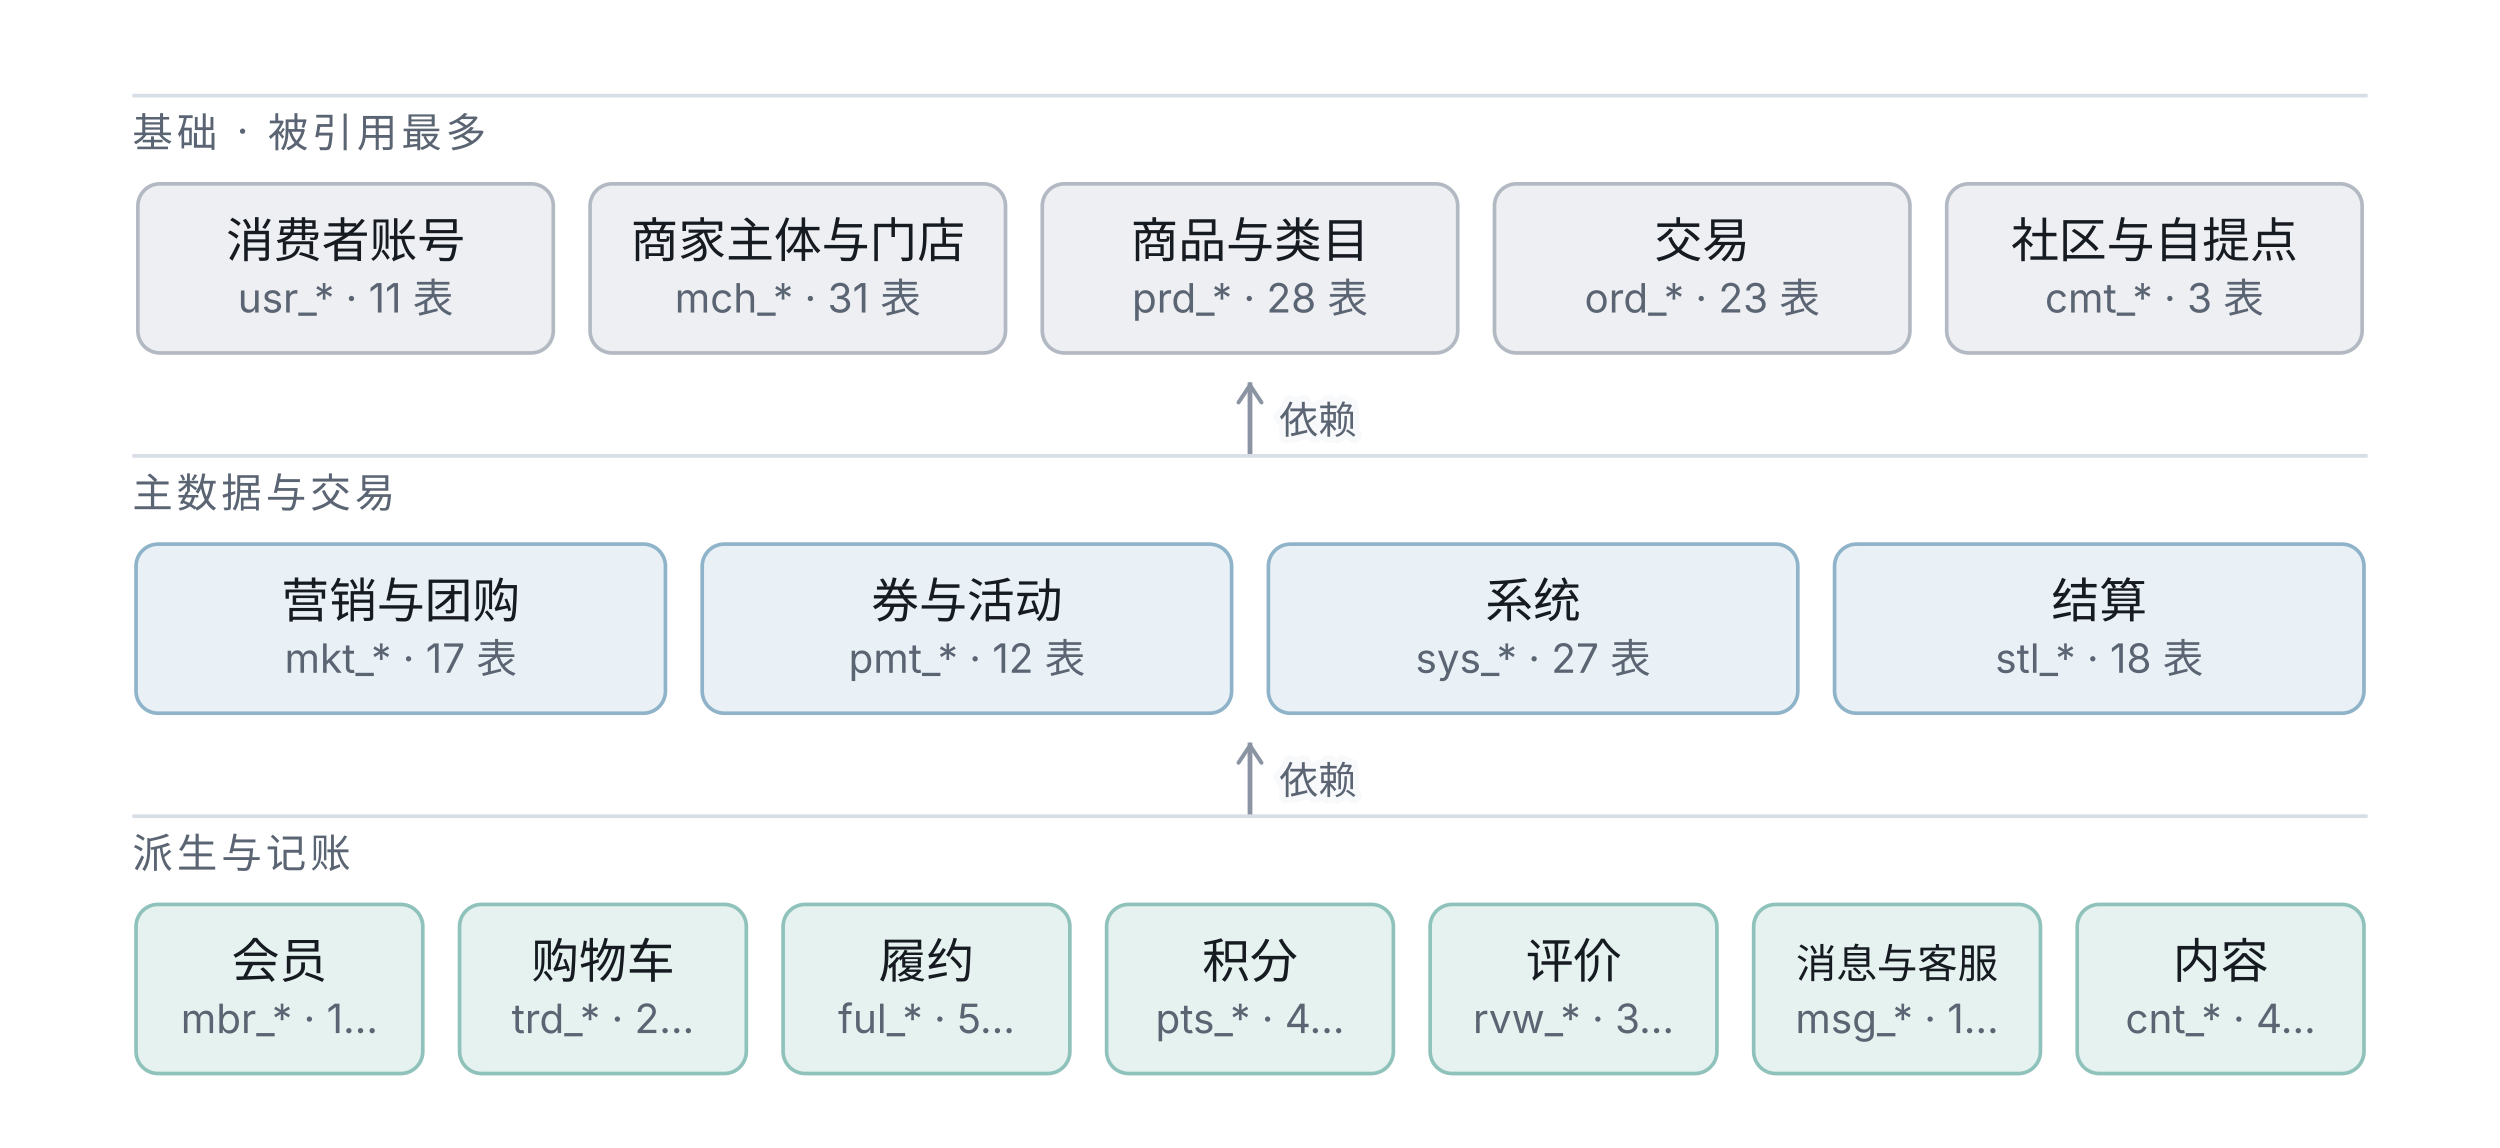
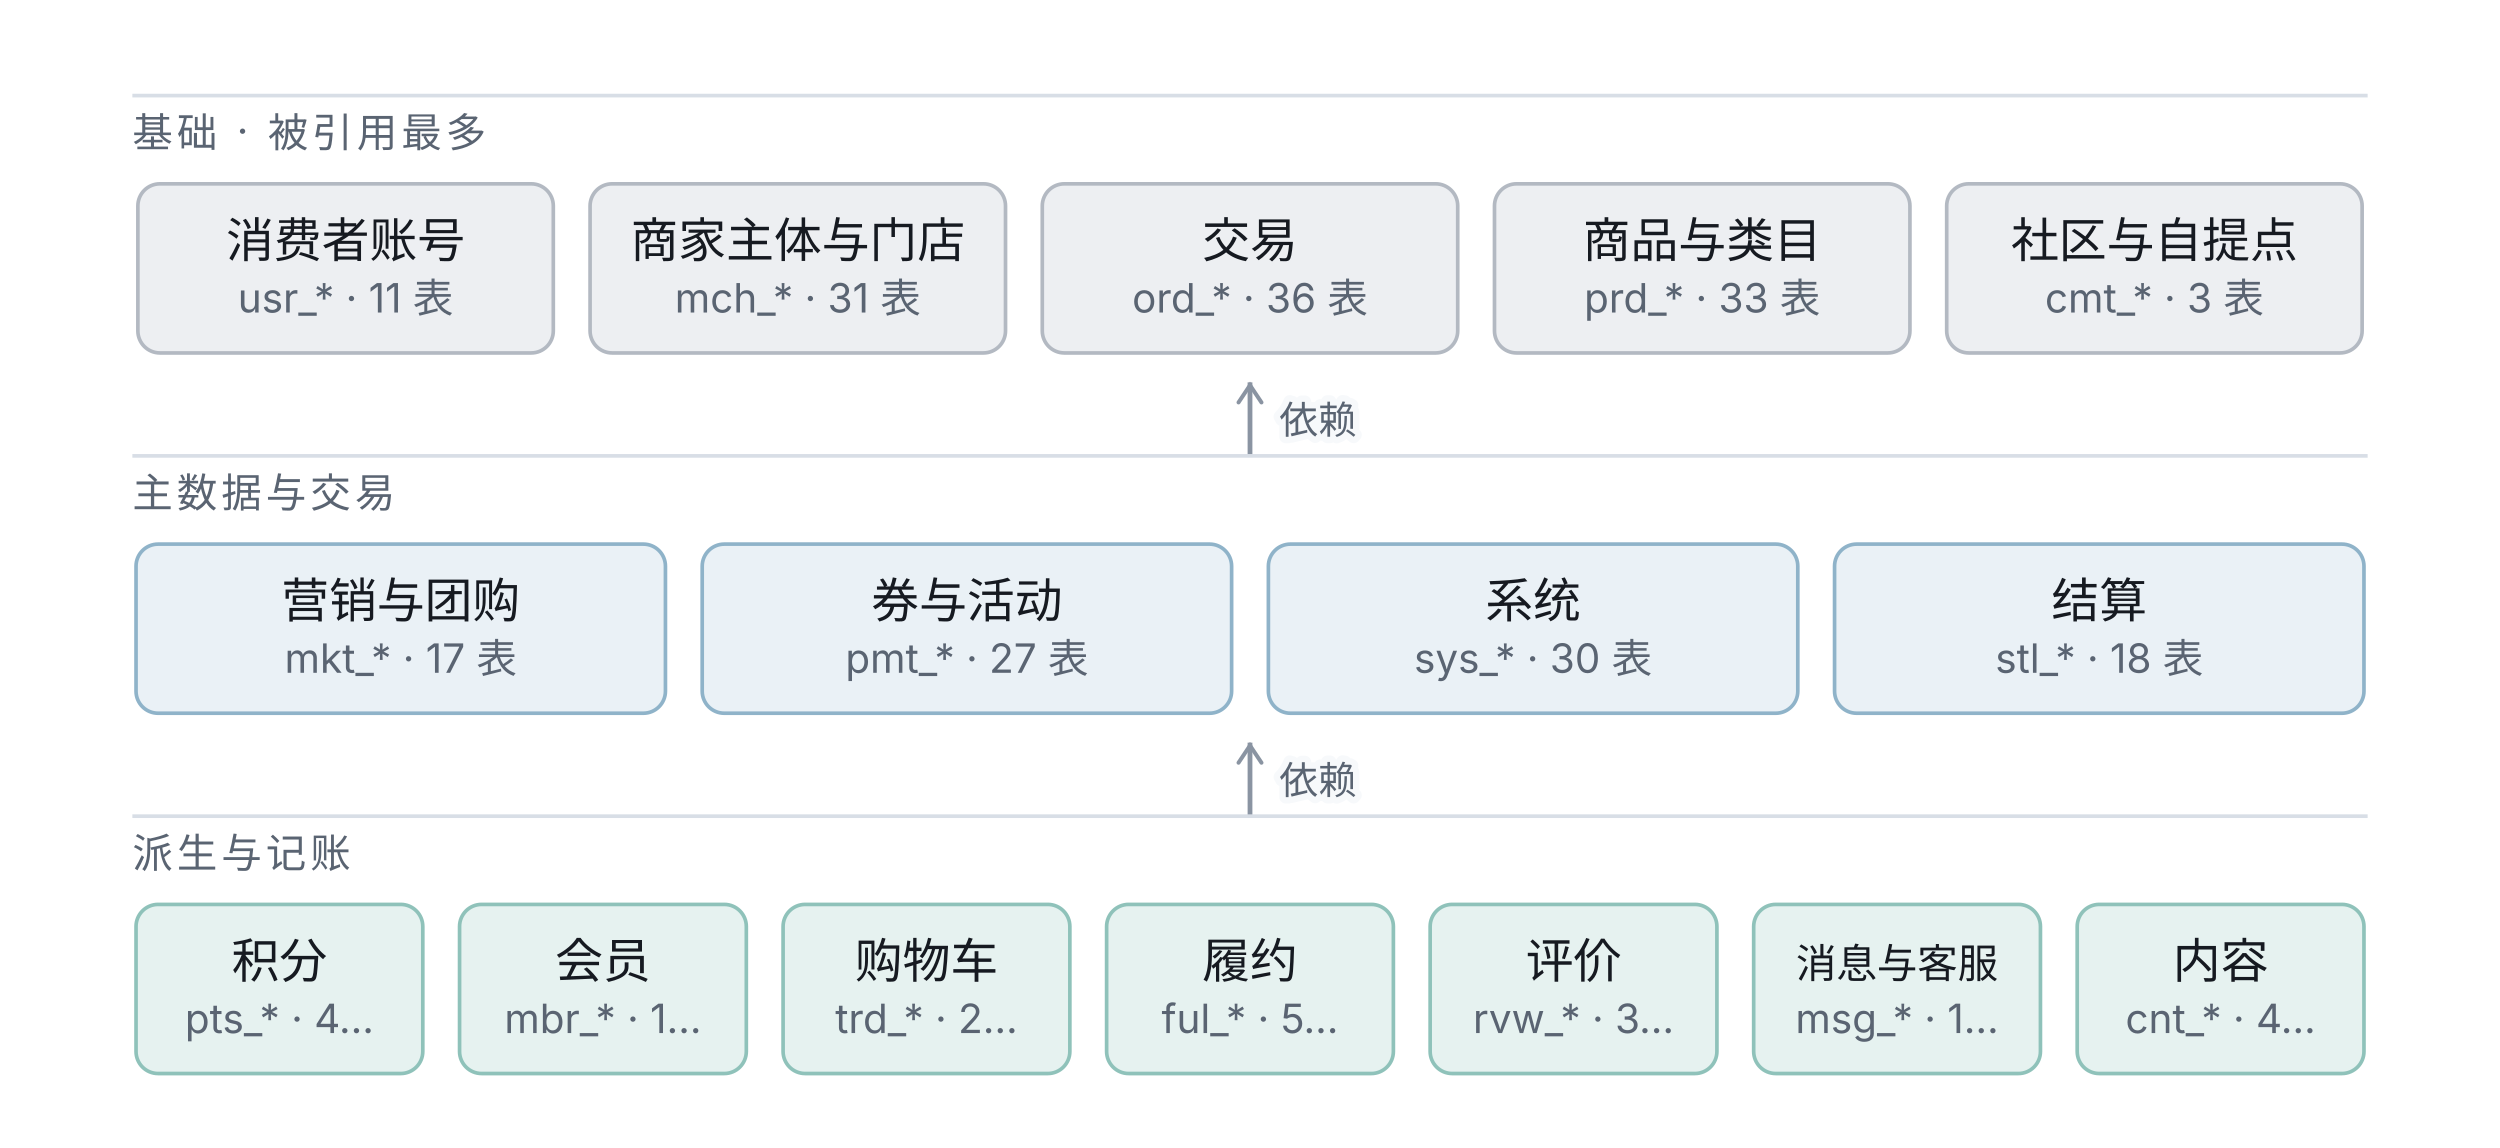
<svg xmlns="http://www.w3.org/2000/svg" width="680" height="312" viewBox="0 0 680 312" role="img" font-family="system-ui,-apple-system,'PingFang SC',sans-serif">
  <defs>
    <marker id="a" viewBox="0 0 10 10" refX="9" refY="5" markerWidth="6" markerHeight="6" orient="auto-start-reverse">
      <path d="M2 1L8 5L2 9" fill="none" stroke="#8A94A2" stroke-width="1.4" stroke-linecap="round" />
    </marker>
    <style>.n{font-weight:500;fill:#161A21}.s{font-size:11px;fill:#5A6472}
.l{font-size:10.5px;fill:#5A6472;paint-order:stroke;stroke:#F7F9FB;stroke-width:3.5;stroke-linejoin:round}.b{font-size:11px;fill:#5A6472;letter-spacing:.1em}
.ar{stroke:#8A94A2;stroke-width:1.3;fill:none}</style>
  </defs>
  <line x1="36" y1="26" x2="644" y2="26" stroke="#D8DEE6" />
  <text class="b" x="36" y="40">基础 · 被引用最多</text>
  <rect x="37.5" y="50" width="113" height="46" rx="6" fill="#EDEFF2" stroke="#B3B9C2" />
  <text class="n" x="94" y="70" text-anchor="middle" font-size="13">消费者账号</text>
  <text class="s" x="94" y="85" text-anchor="middle">usr_* · 11 表</text>
  <rect x="160.5" y="50" width="113" height="46" rx="6" fill="#EDEFF2" stroke="#B3B9C2" />
  <text class="n" x="217" y="70" text-anchor="middle" font-size="13">商家主体与门店</text>
  <text class="s" x="217" y="85" text-anchor="middle">mch_* · 31 表</text>
  <rect x="283.5" y="50" width="113" height="46" rx="6" fill="#EDEFF2" stroke="#B3B9C2" />
-   <text class="n" x="340" y="70" text-anchor="middle" font-size="13">商品与类目</text>
-   <text class="s" x="340" y="85" text-anchor="middle">prd_* · 28 表</text>
+   <text class="n" x="340" y="70" text-anchor="middle" font-size="13">交易</text>
+   <text class="s" x="340" y="85" text-anchor="middle">ord_* · 36 表</text>
  <rect x="406.5" y="50" width="113" height="46" rx="6" fill="#EDEFF2" stroke="#B3B9C2" />
-   <text class="n" x="463" y="70" text-anchor="middle" font-size="13">交易</text>
-   <text class="s" x="463" y="85" text-anchor="middle">ord_* · 23 表</text>
+   <text class="n" x="463" y="70" text-anchor="middle" font-size="13">商品与类目</text>
+   <text class="s" x="463" y="85" text-anchor="middle">prd_* · 33 表</text>
  <rect x="529.5" y="50" width="113" height="46" rx="6" fill="#EDEFF2" stroke="#B3B9C2" />
  <text class="n" x="586" y="70" text-anchor="middle" font-size="13">社区与自提点</text>
  <text class="s" x="586" y="85" text-anchor="middle">cmt_* · 3 表</text>
  <line class="ar" x1="340" y1="124" x2="340" y2="104" marker-end="url(#a)" />
  <text class="l" x="348" y="118">依赖</text>
  <line x1="36" y1="124" x2="644" y2="124" stroke="#D8DEE6" />
  <text class="b" x="36" y="138">主数据与交易</text>
  <rect x="37" y="148" width="144" height="46" rx="6" fill="#EAF1F6" stroke="#8FB3C9" />
  <text class="n" x="109" y="168" text-anchor="middle" font-size="13">营销与团购</text>
  <text class="s" x="109" y="183" text-anchor="middle">mkt_* · 17 表</text>
  <rect x="191" y="148" width="144" height="46" rx="6" fill="#EAF1F6" stroke="#8FB3C9" />
  <text class="n" x="263" y="168" text-anchor="middle" font-size="13">券与活动</text>
-   <text class="s" x="263" y="183" text-anchor="middle">pmt_* · 12 表</text>
+   <text class="s" x="263" y="183" text-anchor="middle">pmt_* · 27 表</text>
  <rect x="345" y="148" width="144" height="46" rx="6" fill="#EAF1F6" stroke="#8FB3C9" />
  <text class="n" x="417" y="168" text-anchor="middle" font-size="13">系统</text>
-   <text class="s" x="417" y="183" text-anchor="middle">sys_* · 27 表</text>
+   <text class="s" x="417" y="183" text-anchor="middle">sys_* · 30 表</text>
  <rect x="499" y="148" width="144" height="46" rx="6" fill="#EAF1F6" stroke="#8FB3C9" />
  <text class="n" x="571" y="168" text-anchor="middle" font-size="13">结算</text>
  <text class="s" x="571" y="183" text-anchor="middle">stl_* · 18 表</text>
  <line class="ar" x1="340" y1="222" x2="340" y2="202" marker-end="url(#a)" />
  <text class="l" x="348" y="216">依赖</text>
  <line x1="36" y1="222" x2="644" y2="222" stroke="#D8DEE6" />
  <text class="b" x="36" y="236">派生与记账</text>
  <rect x="37" y="246" width="78" height="46" rx="6" fill="#E6F2F0" stroke="#8FC2BA" />
-   <text class="n" x="76" y="266" text-anchor="middle" font-size="13">会员</text>
-   <text class="s" x="76" y="281" text-anchor="middle">mbr_* · 1…</text>
+   <text class="n" x="76" y="266" text-anchor="middle" font-size="13">积分</text>
+   <text class="s" x="76" y="281" text-anchor="middle">pts_* · 4…</text>
  <rect x="125" y="246" width="78" height="46" rx="6" fill="#E6F2F0" stroke="#8FC2BA" />
-   <text class="n" x="164" y="266" text-anchor="middle" font-size="13">购物车</text>
-   <text class="s" x="164" y="281" text-anchor="middle">trd_* · 2…</text>
+   <text class="n" x="164" y="266" text-anchor="middle" font-size="13">会员</text>
+   <text class="s" x="164" y="281" text-anchor="middle">mbr_* · 1…</text>
  <rect x="213" y="246" width="78" height="46" rx="6" fill="#E6F2F0" stroke="#8FC2BA" />
-   <text class="n" x="252" y="266" text-anchor="middle" font-size="13">履约</text>
-   <text class="s" x="252" y="281" text-anchor="middle">ful_* · 5…</text>
+   <text class="n" x="252" y="266" text-anchor="middle" font-size="13">购物车</text>
+   <text class="s" x="252" y="281" text-anchor="middle">trd_* · 2…</text>
  <rect x="301" y="246" width="78" height="46" rx="6" fill="#E6F2F0" stroke="#8FC2BA" />
-   <text class="n" x="340" y="266" text-anchor="middle" font-size="13">积分</text>
-   <text class="s" x="340" y="281" text-anchor="middle">pts_* · 4…</text>
+   <text class="n" x="340" y="266" text-anchor="middle" font-size="13">履约</text>
+   <text class="s" x="340" y="281" text-anchor="middle">ful_* · 5…</text>
  <rect x="389" y="246" width="78" height="46" rx="6" fill="#E6F2F0" stroke="#8FC2BA" />
  <text class="n" x="428" y="266" text-anchor="middle" font-size="13">评价</text>
  <text class="s" x="428" y="281" text-anchor="middle">rvw_* · 3…</text>
  <rect x="477" y="246" width="78" height="46" rx="6" fill="#E6F2F0" stroke="#8FC2BA" />
  <text class="n" x="516" y="266" text-anchor="middle" font-size="11">消息与客服</text>
  <text class="s" x="516" y="281" text-anchor="middle">msg_* · 1…</text>
  <rect x="565" y="246" width="78" height="46" rx="6" fill="#E6F2F0" stroke="#8FC2BA" />
  <text class="n" x="604" y="266" text-anchor="middle" font-size="13">内容</text>
  <text class="s" x="604" y="281" text-anchor="middle">cnt_* · 4…</text>
</svg>
